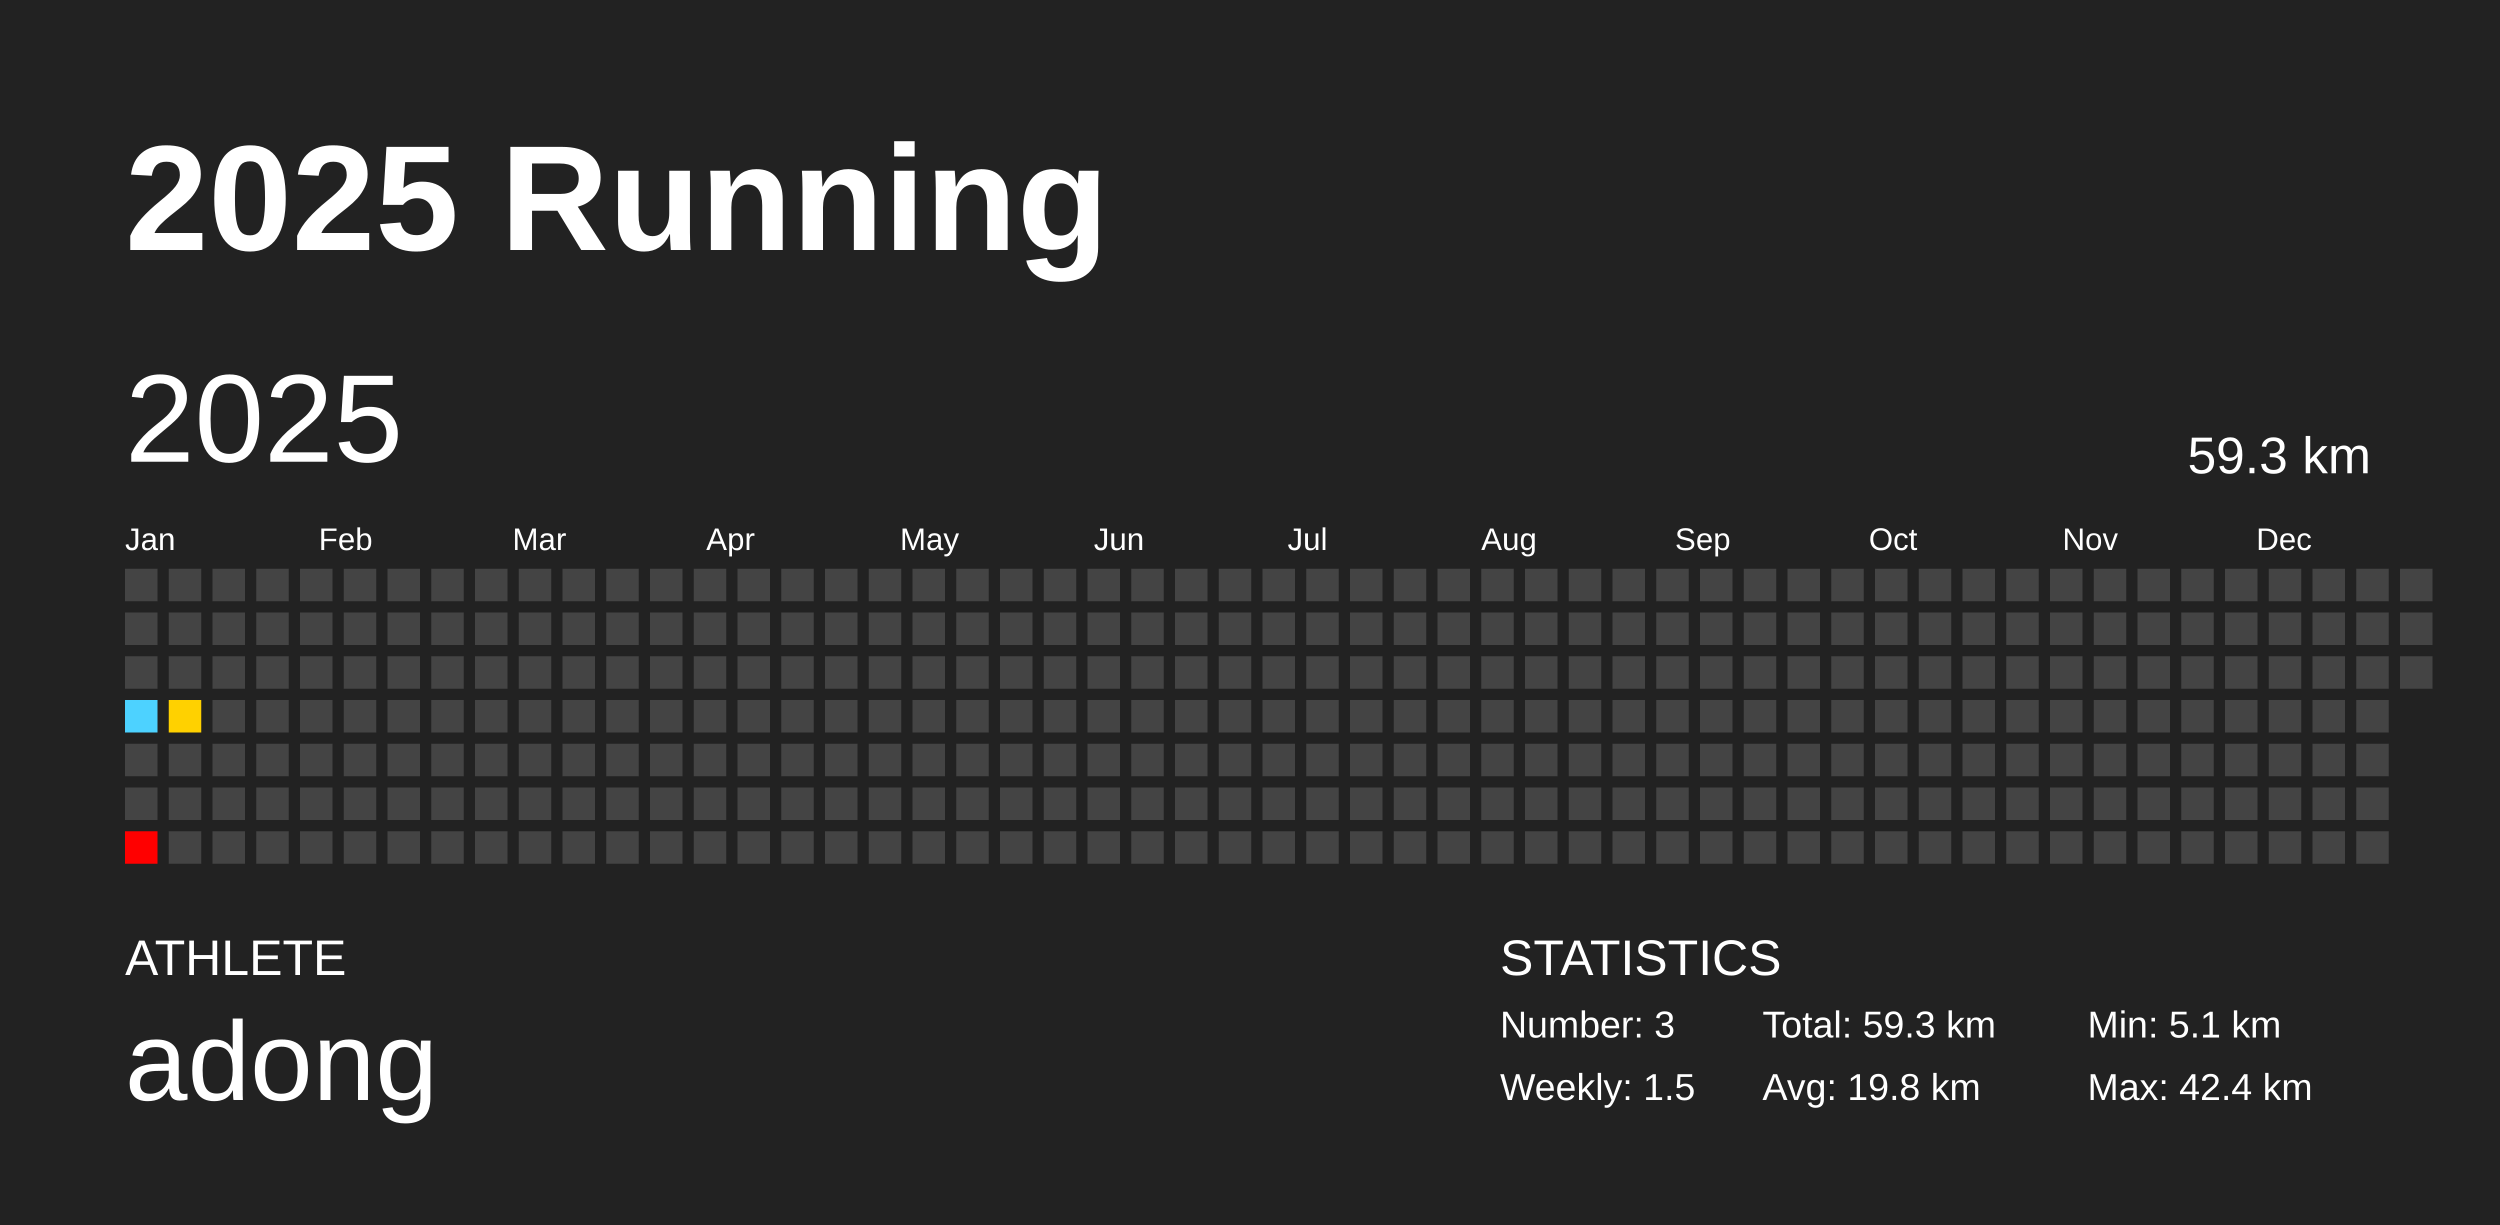
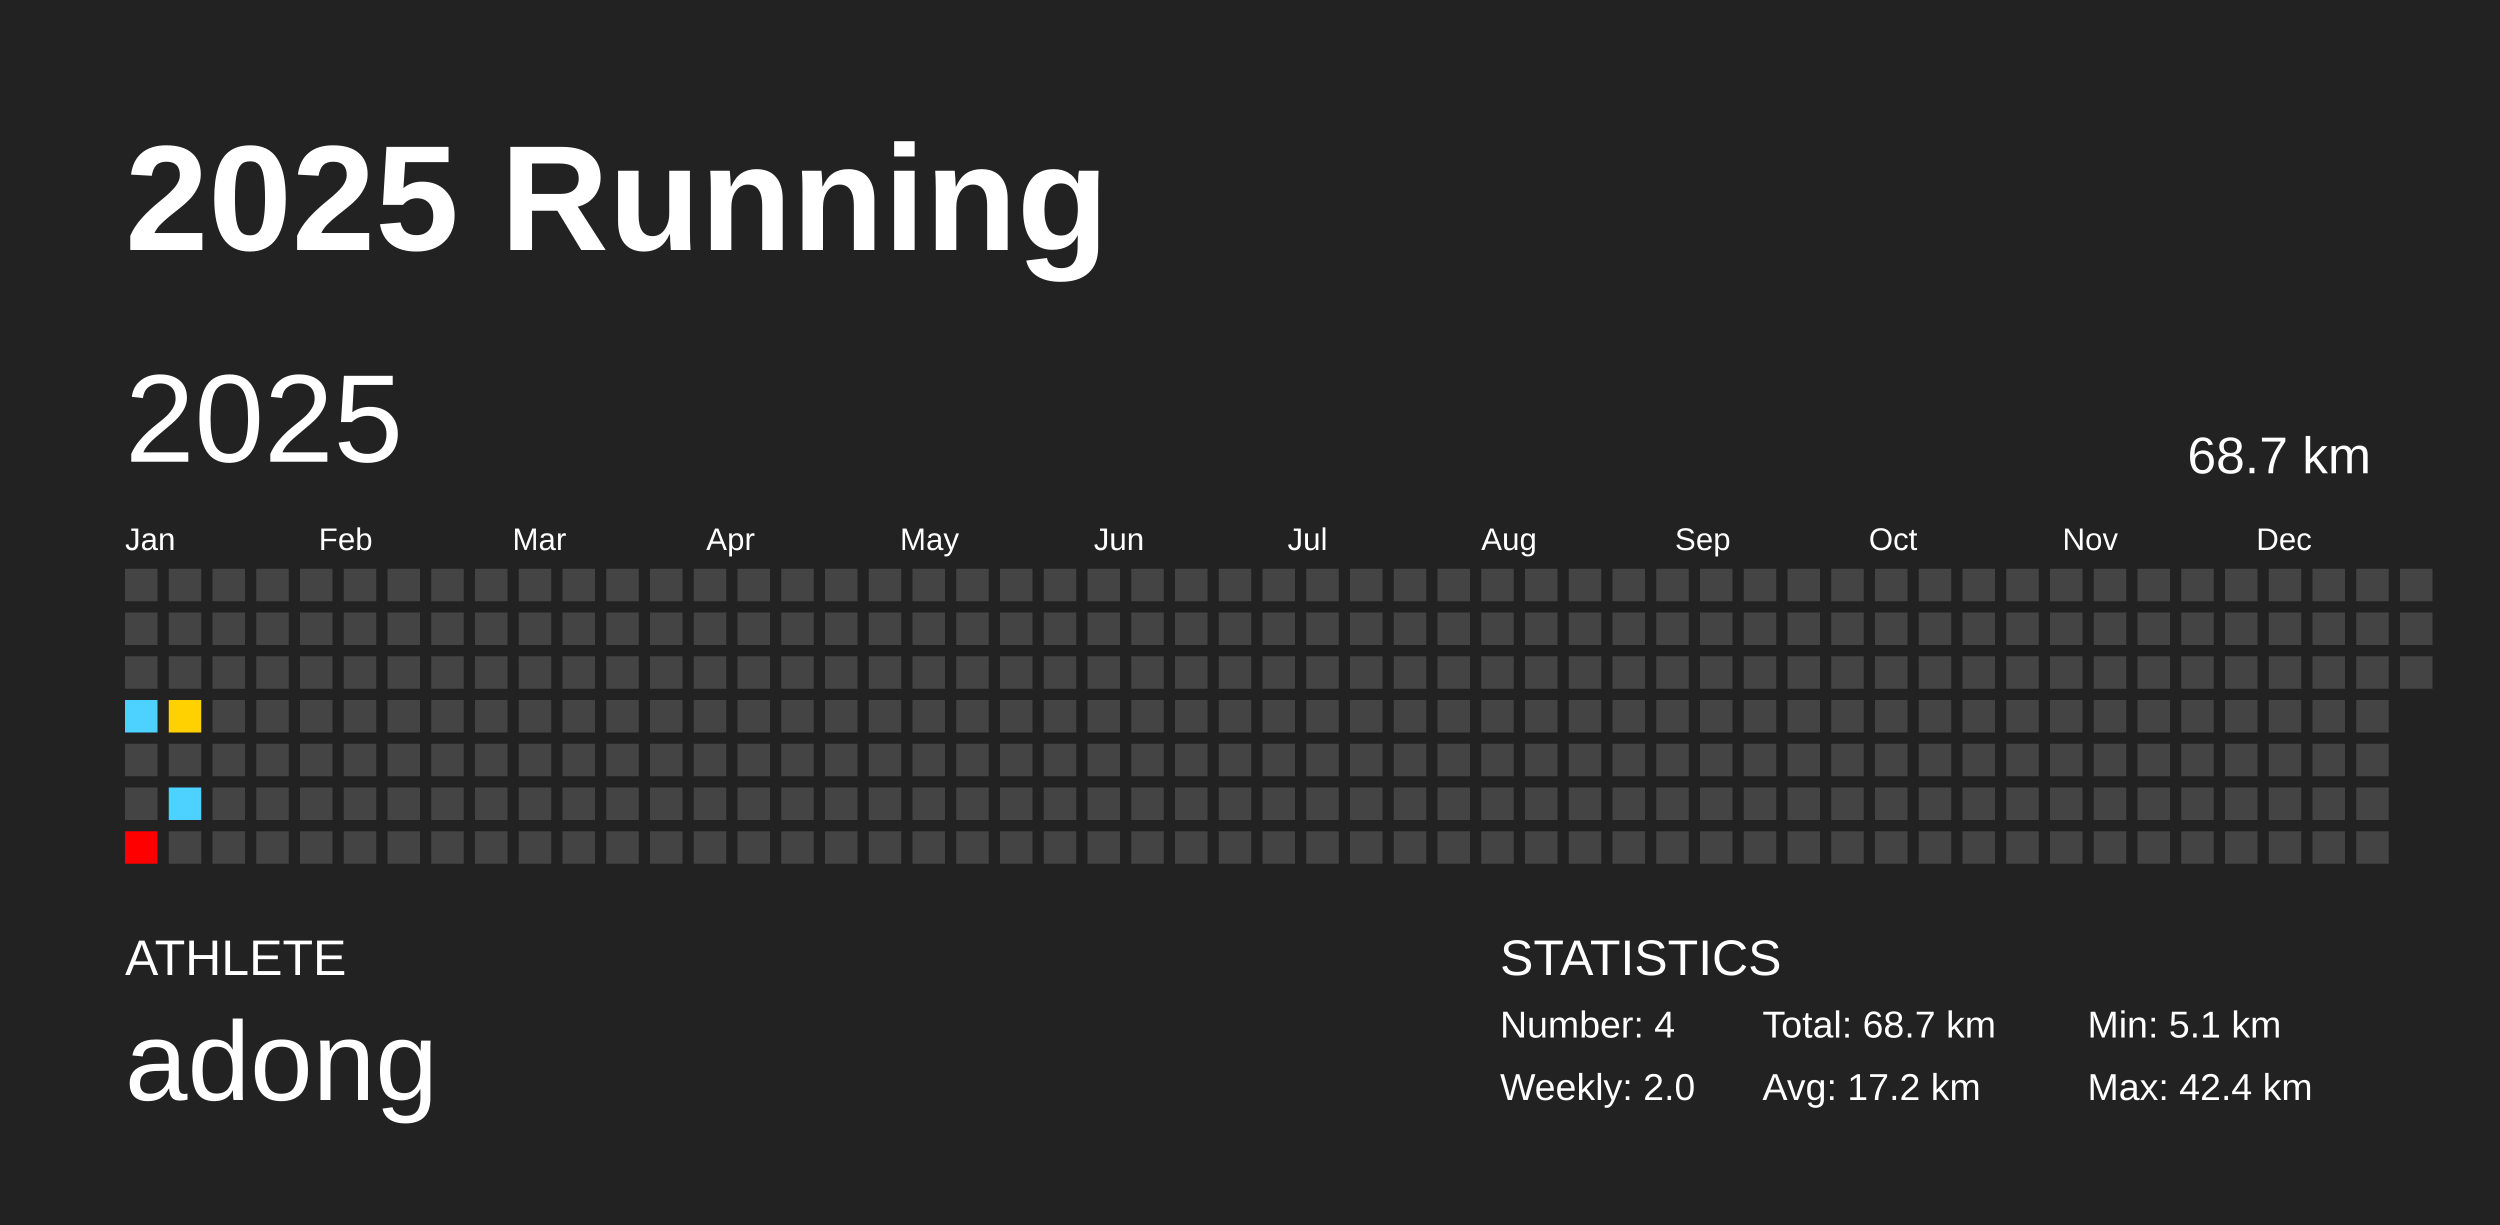
<svg xmlns="http://www.w3.org/2000/svg" baseProfile="full" height="98mm" version="1.1" viewBox="0,0,200,98" width="200mm">
  <defs />
  <rect fill="#222222" height="98" width="200" x="0" y="0" />
  <text fill="#FFFFFF" style="font-size:12px; font-family:Arial; font-weight:bold;" x="10" y="20">2025 Running</text>
  <text fill="#FFFFFF" style="font-size:4px; font-family:Arial" x="10" y="78">ATHLETE</text>
  <text fill="#FFFFFF" style="font-size:9px; font-family:Arial" x="10" y="88">adong</text>
  <text fill="#FFFFFF" style="font-size:4px; font-family:Arial" x="120" y="78">STATISTICS</text>
-   <text fill="#FFFFFF" style="font-size:3px; font-family:Arial" x="120" y="83">Number: 3</text>
-   <text fill="#FFFFFF" style="font-size:3px; font-family:Arial" x="120" y="88">Weekly: 1.5</text>
-   <text fill="#FFFFFF" style="font-size:3px; font-family:Arial" x="141" y="83">Total: 59.3 km</text>
-   <text fill="#FFFFFF" style="font-size:3px; font-family:Arial" x="141" y="88">Avg: 19.8 km</text>
+   <text fill="#FFFFFF" style="font-size:3px; font-family:Arial" x="120" y="83">Number: 4</text>
+   <text fill="#FFFFFF" style="font-size:3px; font-family:Arial" x="120" y="88">Weekly: 2.0</text>
+   <text fill="#FFFFFF" style="font-size:3px; font-family:Arial" x="141" y="83">Total: 68.7 km</text>
+   <text fill="#FFFFFF" style="font-size:3px; font-family:Arial" x="141" y="88">Avg: 17.2 km</text>
  <text fill="#FFFFFF" style="font-size:3px; font-family:Arial" x="167" y="83">Min: 5.1 km</text>
  <text fill="#FFFFFF" style="font-size:3px; font-family:Arial" x="167" y="88">Max: 42.4 km</text>
  <text dominant-baseline="hanging" fill="#FFFFFF" style="font-size:10.0px; font-family:Arial;" x="10" y="30">2025</text>
-   <text dominant-baseline="hanging" fill="#FFFFFF" style="font-size:4.125px; font-family:Arial;" x="175" y="35">59.3 km</text>
+   <text dominant-baseline="hanging" fill="#FFFFFF" style="font-size:4.125px; font-family:Arial;" x="175" y="35">68.7 km</text>
  <text fill="#FFFFFF" style="font-size:2.5px; font-family:Arial" x="10.0" y="44">Jan</text>
  <text fill="#FFFFFF" style="font-size:2.5px; font-family:Arial" x="25.5" y="44">Feb</text>
  <text fill="#FFFFFF" style="font-size:2.5px; font-family:Arial" x="41.0" y="44">Mar</text>
  <text fill="#FFFFFF" style="font-size:2.5px; font-family:Arial" x="56.5" y="44">Apr</text>
  <text fill="#FFFFFF" style="font-size:2.5px; font-family:Arial" x="72.0" y="44">May</text>
  <text fill="#FFFFFF" style="font-size:2.5px; font-family:Arial" x="87.5" y="44">Jun</text>
  <text fill="#FFFFFF" style="font-size:2.5px; font-family:Arial" x="103.0" y="44">Jul</text>
  <text fill="#FFFFFF" style="font-size:2.5px; font-family:Arial" x="118.5" y="44">Aug</text>
  <text fill="#FFFFFF" style="font-size:2.5px; font-family:Arial" x="134.0" y="44">Sep</text>
  <text fill="#FFFFFF" style="font-size:2.5px; font-family:Arial" x="149.5" y="44">Oct</text>
  <text fill="#FFFFFF" style="font-size:2.5px; font-family:Arial" x="165.0" y="44">Nov</text>
  <text fill="#FFFFFF" style="font-size:2.5px; font-family:Arial" x="180.5" y="44">Dec</text>
  <rect fill="#444444" height="2.6" width="2.6" x="10.0" y="45.5" />
  <rect fill="#444444" height="2.6" width="2.6" x="10.0" y="49.0" />
  <rect fill="#444444" height="2.6" width="2.6" x="10.0" y="52.5" />
  <rect fill="#4dd2ff" height="2.6" width="2.6" x="10.0" y="56.0" />
  <rect fill="#444444" height="2.6" width="2.6" x="10.0" y="59.5" />
  <rect fill="#444444" height="2.6" width="2.6" x="10.0" y="63.0" />
  <rect fill="red" height="2.6" width="2.6" x="10.0" y="66.5" />
  <rect fill="#444444" height="2.6" width="2.6" x="13.5" y="45.5" />
  <rect fill="#444444" height="2.6" width="2.6" x="13.5" y="49.0" />
  <rect fill="#444444" height="2.6" width="2.6" x="13.5" y="52.5" />
  <rect fill="#ffd100" height="2.6" width="2.6" x="13.5" y="56.0" />
  <rect fill="#444444" height="2.6" width="2.6" x="13.5" y="59.5" />
-   <rect fill="#444444" height="2.6" width="2.6" x="13.5" y="63.0" />
+   <rect fill="#4dd2ff" height="2.6" width="2.6" x="13.5" y="63.0" />
  <rect fill="#444444" height="2.6" width="2.6" x="13.5" y="66.5" />
  <rect fill="#444444" height="2.6" width="2.6" x="17.0" y="45.5" />
  <rect fill="#444444" height="2.6" width="2.6" x="17.0" y="49.0" />
  <rect fill="#444444" height="2.6" width="2.6" x="17.0" y="52.5" />
  <rect fill="#444444" height="2.6" width="2.6" x="17.0" y="56.0" />
  <rect fill="#444444" height="2.6" width="2.6" x="17.0" y="59.5" />
  <rect fill="#444444" height="2.6" width="2.6" x="17.0" y="63.0" />
  <rect fill="#444444" height="2.6" width="2.6" x="17.0" y="66.5" />
  <rect fill="#444444" height="2.6" width="2.6" x="20.5" y="45.5" />
  <rect fill="#444444" height="2.6" width="2.6" x="20.5" y="49.0" />
  <rect fill="#444444" height="2.6" width="2.6" x="20.5" y="52.5" />
  <rect fill="#444444" height="2.6" width="2.6" x="20.5" y="56.0" />
  <rect fill="#444444" height="2.6" width="2.6" x="20.5" y="59.5" />
  <rect fill="#444444" height="2.6" width="2.6" x="20.5" y="63.0" />
  <rect fill="#444444" height="2.6" width="2.6" x="20.5" y="66.5" />
  <rect fill="#444444" height="2.6" width="2.6" x="24.0" y="45.5" />
  <rect fill="#444444" height="2.6" width="2.6" x="24.0" y="49.0" />
  <rect fill="#444444" height="2.6" width="2.6" x="24.0" y="52.5" />
  <rect fill="#444444" height="2.6" width="2.6" x="24.0" y="56.0" />
  <rect fill="#444444" height="2.6" width="2.6" x="24.0" y="59.5" />
  <rect fill="#444444" height="2.6" width="2.6" x="24.0" y="63.0" />
  <rect fill="#444444" height="2.6" width="2.6" x="24.0" y="66.5" />
  <rect fill="#444444" height="2.6" width="2.6" x="27.5" y="45.5" />
  <rect fill="#444444" height="2.6" width="2.6" x="27.5" y="49.0" />
  <rect fill="#444444" height="2.6" width="2.6" x="27.5" y="52.5" />
  <rect fill="#444444" height="2.6" width="2.6" x="27.5" y="56.0" />
  <rect fill="#444444" height="2.6" width="2.6" x="27.5" y="59.5" />
  <rect fill="#444444" height="2.6" width="2.6" x="27.5" y="63.0" />
  <rect fill="#444444" height="2.6" width="2.6" x="27.5" y="66.5" />
  <rect fill="#444444" height="2.6" width="2.6" x="31.0" y="45.5" />
  <rect fill="#444444" height="2.6" width="2.6" x="31.0" y="49.0" />
  <rect fill="#444444" height="2.6" width="2.6" x="31.0" y="52.5" />
  <rect fill="#444444" height="2.6" width="2.6" x="31.0" y="56.0" />
  <rect fill="#444444" height="2.6" width="2.6" x="31.0" y="59.5" />
  <rect fill="#444444" height="2.6" width="2.6" x="31.0" y="63.0" />
  <rect fill="#444444" height="2.6" width="2.6" x="31.0" y="66.5" />
  <rect fill="#444444" height="2.6" width="2.6" x="34.5" y="45.5" />
  <rect fill="#444444" height="2.6" width="2.6" x="34.5" y="49.0" />
  <rect fill="#444444" height="2.6" width="2.6" x="34.5" y="52.5" />
  <rect fill="#444444" height="2.6" width="2.6" x="34.5" y="56.0" />
  <rect fill="#444444" height="2.6" width="2.6" x="34.5" y="59.5" />
  <rect fill="#444444" height="2.6" width="2.6" x="34.5" y="63.0" />
  <rect fill="#444444" height="2.6" width="2.6" x="34.5" y="66.5" />
  <rect fill="#444444" height="2.6" width="2.6" x="38.0" y="45.5" />
  <rect fill="#444444" height="2.6" width="2.6" x="38.0" y="49.0" />
  <rect fill="#444444" height="2.6" width="2.6" x="38.0" y="52.5" />
  <rect fill="#444444" height="2.6" width="2.6" x="38.0" y="56.0" />
  <rect fill="#444444" height="2.6" width="2.6" x="38.0" y="59.5" />
  <rect fill="#444444" height="2.6" width="2.6" x="38.0" y="63.0" />
  <rect fill="#444444" height="2.6" width="2.6" x="38.0" y="66.5" />
  <rect fill="#444444" height="2.6" width="2.6" x="41.5" y="45.5" />
  <rect fill="#444444" height="2.6" width="2.6" x="41.5" y="49.0" />
  <rect fill="#444444" height="2.6" width="2.6" x="41.5" y="52.5" />
  <rect fill="#444444" height="2.6" width="2.6" x="41.5" y="56.0" />
  <rect fill="#444444" height="2.6" width="2.6" x="41.5" y="59.5" />
  <rect fill="#444444" height="2.6" width="2.6" x="41.5" y="63.0" />
  <rect fill="#444444" height="2.6" width="2.6" x="41.5" y="66.5" />
  <rect fill="#444444" height="2.6" width="2.6" x="45.0" y="45.5" />
  <rect fill="#444444" height="2.6" width="2.6" x="45.0" y="49.0" />
  <rect fill="#444444" height="2.6" width="2.6" x="45.0" y="52.5" />
  <rect fill="#444444" height="2.6" width="2.6" x="45.0" y="56.0" />
  <rect fill="#444444" height="2.6" width="2.6" x="45.0" y="59.5" />
  <rect fill="#444444" height="2.6" width="2.6" x="45.0" y="63.0" />
  <rect fill="#444444" height="2.6" width="2.6" x="45.0" y="66.5" />
  <rect fill="#444444" height="2.6" width="2.6" x="48.5" y="45.5" />
  <rect fill="#444444" height="2.6" width="2.6" x="48.5" y="49.0" />
  <rect fill="#444444" height="2.6" width="2.6" x="48.5" y="52.5" />
  <rect fill="#444444" height="2.6" width="2.6" x="48.5" y="56.0" />
  <rect fill="#444444" height="2.6" width="2.6" x="48.5" y="59.5" />
  <rect fill="#444444" height="2.6" width="2.6" x="48.5" y="63.0" />
  <rect fill="#444444" height="2.6" width="2.6" x="48.5" y="66.5" />
  <rect fill="#444444" height="2.6" width="2.6" x="52.0" y="45.5" />
  <rect fill="#444444" height="2.6" width="2.6" x="52.0" y="49.0" />
  <rect fill="#444444" height="2.6" width="2.6" x="52.0" y="52.5" />
  <rect fill="#444444" height="2.6" width="2.6" x="52.0" y="56.0" />
  <rect fill="#444444" height="2.6" width="2.6" x="52.0" y="59.5" />
  <rect fill="#444444" height="2.6" width="2.6" x="52.0" y="63.0" />
  <rect fill="#444444" height="2.6" width="2.6" x="52.0" y="66.5" />
  <rect fill="#444444" height="2.6" width="2.6" x="55.5" y="45.5" />
  <rect fill="#444444" height="2.6" width="2.6" x="55.5" y="49.0" />
  <rect fill="#444444" height="2.6" width="2.6" x="55.5" y="52.5" />
  <rect fill="#444444" height="2.6" width="2.6" x="55.5" y="56.0" />
  <rect fill="#444444" height="2.6" width="2.6" x="55.5" y="59.5" />
  <rect fill="#444444" height="2.6" width="2.6" x="55.5" y="63.0" />
  <rect fill="#444444" height="2.6" width="2.6" x="55.5" y="66.5" />
  <rect fill="#444444" height="2.6" width="2.6" x="59.0" y="45.5" />
  <rect fill="#444444" height="2.6" width="2.6" x="59.0" y="49.0" />
  <rect fill="#444444" height="2.6" width="2.6" x="59.0" y="52.5" />
  <rect fill="#444444" height="2.6" width="2.6" x="59.0" y="56.0" />
  <rect fill="#444444" height="2.6" width="2.6" x="59.0" y="59.5" />
  <rect fill="#444444" height="2.6" width="2.6" x="59.0" y="63.0" />
  <rect fill="#444444" height="2.6" width="2.6" x="59.0" y="66.5" />
  <rect fill="#444444" height="2.6" width="2.6" x="62.5" y="45.5" />
  <rect fill="#444444" height="2.6" width="2.6" x="62.5" y="49.0" />
  <rect fill="#444444" height="2.6" width="2.6" x="62.5" y="52.5" />
  <rect fill="#444444" height="2.6" width="2.6" x="62.5" y="56.0" />
  <rect fill="#444444" height="2.6" width="2.6" x="62.5" y="59.5" />
  <rect fill="#444444" height="2.6" width="2.6" x="62.5" y="63.0" />
  <rect fill="#444444" height="2.6" width="2.6" x="62.5" y="66.5" />
  <rect fill="#444444" height="2.6" width="2.6" x="66.0" y="45.5" />
  <rect fill="#444444" height="2.6" width="2.6" x="66.0" y="49.0" />
  <rect fill="#444444" height="2.6" width="2.6" x="66.0" y="52.5" />
  <rect fill="#444444" height="2.6" width="2.6" x="66.0" y="56.0" />
  <rect fill="#444444" height="2.6" width="2.6" x="66.0" y="59.5" />
  <rect fill="#444444" height="2.6" width="2.6" x="66.0" y="63.0" />
  <rect fill="#444444" height="2.6" width="2.6" x="66.0" y="66.5" />
  <rect fill="#444444" height="2.6" width="2.6" x="69.5" y="45.5" />
  <rect fill="#444444" height="2.6" width="2.6" x="69.5" y="49.0" />
  <rect fill="#444444" height="2.6" width="2.6" x="69.5" y="52.5" />
  <rect fill="#444444" height="2.6" width="2.6" x="69.5" y="56.0" />
  <rect fill="#444444" height="2.6" width="2.6" x="69.5" y="59.5" />
  <rect fill="#444444" height="2.6" width="2.6" x="69.5" y="63.0" />
  <rect fill="#444444" height="2.6" width="2.6" x="69.5" y="66.5" />
  <rect fill="#444444" height="2.6" width="2.6" x="73.0" y="45.5" />
  <rect fill="#444444" height="2.6" width="2.6" x="73.0" y="49.0" />
  <rect fill="#444444" height="2.6" width="2.6" x="73.0" y="52.5" />
  <rect fill="#444444" height="2.6" width="2.6" x="73.0" y="56.0" />
  <rect fill="#444444" height="2.6" width="2.6" x="73.0" y="59.5" />
  <rect fill="#444444" height="2.6" width="2.6" x="73.0" y="63.0" />
  <rect fill="#444444" height="2.6" width="2.6" x="73.0" y="66.5" />
  <rect fill="#444444" height="2.6" width="2.6" x="76.5" y="45.5" />
  <rect fill="#444444" height="2.6" width="2.6" x="76.5" y="49.0" />
  <rect fill="#444444" height="2.6" width="2.6" x="76.5" y="52.5" />
  <rect fill="#444444" height="2.6" width="2.6" x="76.5" y="56.0" />
  <rect fill="#444444" height="2.6" width="2.6" x="76.5" y="59.5" />
  <rect fill="#444444" height="2.6" width="2.6" x="76.5" y="63.0" />
  <rect fill="#444444" height="2.6" width="2.6" x="76.5" y="66.5" />
  <rect fill="#444444" height="2.6" width="2.6" x="80.0" y="45.5" />
  <rect fill="#444444" height="2.6" width="2.6" x="80.0" y="49.0" />
  <rect fill="#444444" height="2.6" width="2.6" x="80.0" y="52.5" />
  <rect fill="#444444" height="2.6" width="2.6" x="80.0" y="56.0" />
  <rect fill="#444444" height="2.6" width="2.6" x="80.0" y="59.5" />
  <rect fill="#444444" height="2.6" width="2.6" x="80.0" y="63.0" />
  <rect fill="#444444" height="2.6" width="2.6" x="80.0" y="66.5" />
  <rect fill="#444444" height="2.6" width="2.6" x="83.5" y="45.5" />
  <rect fill="#444444" height="2.6" width="2.6" x="83.5" y="49.0" />
  <rect fill="#444444" height="2.6" width="2.6" x="83.5" y="52.5" />
  <rect fill="#444444" height="2.6" width="2.6" x="83.5" y="56.0" />
  <rect fill="#444444" height="2.6" width="2.6" x="83.5" y="59.5" />
  <rect fill="#444444" height="2.6" width="2.6" x="83.5" y="63.0" />
  <rect fill="#444444" height="2.6" width="2.6" x="83.5" y="66.5" />
  <rect fill="#444444" height="2.6" width="2.6" x="87.0" y="45.5" />
  <rect fill="#444444" height="2.6" width="2.6" x="87.0" y="49.0" />
  <rect fill="#444444" height="2.6" width="2.6" x="87.0" y="52.5" />
  <rect fill="#444444" height="2.6" width="2.6" x="87.0" y="56.0" />
  <rect fill="#444444" height="2.6" width="2.6" x="87.0" y="59.5" />
  <rect fill="#444444" height="2.6" width="2.6" x="87.0" y="63.0" />
  <rect fill="#444444" height="2.6" width="2.6" x="87.0" y="66.5" />
  <rect fill="#444444" height="2.6" width="2.6" x="90.5" y="45.5" />
  <rect fill="#444444" height="2.6" width="2.6" x="90.5" y="49.0" />
  <rect fill="#444444" height="2.6" width="2.6" x="90.5" y="52.5" />
  <rect fill="#444444" height="2.6" width="2.6" x="90.5" y="56.0" />
  <rect fill="#444444" height="2.6" width="2.6" x="90.5" y="59.5" />
  <rect fill="#444444" height="2.6" width="2.6" x="90.5" y="63.0" />
  <rect fill="#444444" height="2.6" width="2.6" x="90.5" y="66.5" />
  <rect fill="#444444" height="2.6" width="2.6" x="94.0" y="45.5" />
  <rect fill="#444444" height="2.6" width="2.6" x="94.0" y="49.0" />
  <rect fill="#444444" height="2.6" width="2.6" x="94.0" y="52.5" />
  <rect fill="#444444" height="2.6" width="2.6" x="94.0" y="56.0" />
  <rect fill="#444444" height="2.6" width="2.6" x="94.0" y="59.5" />
  <rect fill="#444444" height="2.6" width="2.6" x="94.0" y="63.0" />
  <rect fill="#444444" height="2.6" width="2.6" x="94.0" y="66.5" />
  <rect fill="#444444" height="2.6" width="2.6" x="97.5" y="45.5" />
  <rect fill="#444444" height="2.6" width="2.6" x="97.5" y="49.0" />
  <rect fill="#444444" height="2.6" width="2.6" x="97.5" y="52.5" />
  <rect fill="#444444" height="2.6" width="2.6" x="97.5" y="56.0" />
  <rect fill="#444444" height="2.6" width="2.6" x="97.5" y="59.5" />
  <rect fill="#444444" height="2.6" width="2.6" x="97.5" y="63.0" />
  <rect fill="#444444" height="2.6" width="2.6" x="97.5" y="66.5" />
  <rect fill="#444444" height="2.6" width="2.6" x="101.0" y="45.5" />
  <rect fill="#444444" height="2.6" width="2.6" x="101.0" y="49.0" />
  <rect fill="#444444" height="2.6" width="2.6" x="101.0" y="52.5" />
  <rect fill="#444444" height="2.6" width="2.6" x="101.0" y="56.0" />
  <rect fill="#444444" height="2.6" width="2.6" x="101.0" y="59.5" />
  <rect fill="#444444" height="2.6" width="2.6" x="101.0" y="63.0" />
  <rect fill="#444444" height="2.6" width="2.6" x="101.0" y="66.5" />
  <rect fill="#444444" height="2.6" width="2.6" x="104.5" y="45.5" />
  <rect fill="#444444" height="2.6" width="2.6" x="104.5" y="49.0" />
  <rect fill="#444444" height="2.6" width="2.6" x="104.5" y="52.5" />
  <rect fill="#444444" height="2.6" width="2.6" x="104.5" y="56.0" />
  <rect fill="#444444" height="2.6" width="2.6" x="104.5" y="59.5" />
  <rect fill="#444444" height="2.6" width="2.6" x="104.5" y="63.0" />
  <rect fill="#444444" height="2.6" width="2.6" x="104.5" y="66.5" />
  <rect fill="#444444" height="2.6" width="2.6" x="108.0" y="45.5" />
  <rect fill="#444444" height="2.6" width="2.6" x="108.0" y="49.0" />
  <rect fill="#444444" height="2.6" width="2.6" x="108.0" y="52.5" />
  <rect fill="#444444" height="2.6" width="2.6" x="108.0" y="56.0" />
  <rect fill="#444444" height="2.6" width="2.6" x="108.0" y="59.5" />
  <rect fill="#444444" height="2.6" width="2.6" x="108.0" y="63.0" />
  <rect fill="#444444" height="2.6" width="2.6" x="108.0" y="66.5" />
  <rect fill="#444444" height="2.6" width="2.6" x="111.5" y="45.5" />
  <rect fill="#444444" height="2.6" width="2.6" x="111.5" y="49.0" />
  <rect fill="#444444" height="2.6" width="2.6" x="111.5" y="52.5" />
  <rect fill="#444444" height="2.6" width="2.6" x="111.5" y="56.0" />
  <rect fill="#444444" height="2.6" width="2.6" x="111.5" y="59.5" />
  <rect fill="#444444" height="2.6" width="2.6" x="111.5" y="63.0" />
  <rect fill="#444444" height="2.6" width="2.6" x="111.5" y="66.5" />
  <rect fill="#444444" height="2.6" width="2.6" x="115.0" y="45.5" />
  <rect fill="#444444" height="2.6" width="2.6" x="115.0" y="49.0" />
  <rect fill="#444444" height="2.6" width="2.6" x="115.0" y="52.5" />
  <rect fill="#444444" height="2.6" width="2.6" x="115.0" y="56.0" />
  <rect fill="#444444" height="2.6" width="2.6" x="115.0" y="59.5" />
  <rect fill="#444444" height="2.6" width="2.6" x="115.0" y="63.0" />
  <rect fill="#444444" height="2.6" width="2.6" x="115.0" y="66.5" />
  <rect fill="#444444" height="2.6" width="2.6" x="118.5" y="45.5" />
  <rect fill="#444444" height="2.6" width="2.6" x="118.5" y="49.0" />
  <rect fill="#444444" height="2.6" width="2.6" x="118.5" y="52.5" />
  <rect fill="#444444" height="2.6" width="2.6" x="118.5" y="56.0" />
  <rect fill="#444444" height="2.6" width="2.6" x="118.5" y="59.5" />
  <rect fill="#444444" height="2.6" width="2.6" x="118.5" y="63.0" />
  <rect fill="#444444" height="2.6" width="2.6" x="118.5" y="66.5" />
  <rect fill="#444444" height="2.6" width="2.6" x="122.0" y="45.5" />
  <rect fill="#444444" height="2.6" width="2.6" x="122.0" y="49.0" />
  <rect fill="#444444" height="2.6" width="2.6" x="122.0" y="52.5" />
  <rect fill="#444444" height="2.6" width="2.6" x="122.0" y="56.0" />
  <rect fill="#444444" height="2.6" width="2.6" x="122.0" y="59.5" />
  <rect fill="#444444" height="2.6" width="2.6" x="122.0" y="63.0" />
  <rect fill="#444444" height="2.6" width="2.6" x="122.0" y="66.5" />
  <rect fill="#444444" height="2.6" width="2.6" x="125.5" y="45.5" />
  <rect fill="#444444" height="2.6" width="2.6" x="125.5" y="49.0" />
  <rect fill="#444444" height="2.6" width="2.6" x="125.5" y="52.5" />
  <rect fill="#444444" height="2.6" width="2.6" x="125.5" y="56.0" />
  <rect fill="#444444" height="2.6" width="2.6" x="125.5" y="59.5" />
  <rect fill="#444444" height="2.6" width="2.6" x="125.5" y="63.0" />
  <rect fill="#444444" height="2.6" width="2.6" x="125.5" y="66.5" />
  <rect fill="#444444" height="2.6" width="2.6" x="129.0" y="45.5" />
  <rect fill="#444444" height="2.6" width="2.6" x="129.0" y="49.0" />
  <rect fill="#444444" height="2.6" width="2.6" x="129.0" y="52.5" />
  <rect fill="#444444" height="2.6" width="2.6" x="129.0" y="56.0" />
  <rect fill="#444444" height="2.6" width="2.6" x="129.0" y="59.5" />
  <rect fill="#444444" height="2.6" width="2.6" x="129.0" y="63.0" />
  <rect fill="#444444" height="2.6" width="2.6" x="129.0" y="66.5" />
  <rect fill="#444444" height="2.6" width="2.6" x="132.5" y="45.5" />
  <rect fill="#444444" height="2.6" width="2.6" x="132.5" y="49.0" />
  <rect fill="#444444" height="2.6" width="2.6" x="132.5" y="52.5" />
  <rect fill="#444444" height="2.6" width="2.6" x="132.5" y="56.0" />
  <rect fill="#444444" height="2.6" width="2.6" x="132.5" y="59.5" />
  <rect fill="#444444" height="2.6" width="2.6" x="132.5" y="63.0" />
  <rect fill="#444444" height="2.6" width="2.6" x="132.5" y="66.5" />
  <rect fill="#444444" height="2.6" width="2.6" x="136.0" y="45.5" />
  <rect fill="#444444" height="2.6" width="2.6" x="136.0" y="49.0" />
  <rect fill="#444444" height="2.6" width="2.6" x="136.0" y="52.5" />
  <rect fill="#444444" height="2.6" width="2.6" x="136.0" y="56.0" />
  <rect fill="#444444" height="2.6" width="2.6" x="136.0" y="59.5" />
  <rect fill="#444444" height="2.6" width="2.6" x="136.0" y="63.0" />
  <rect fill="#444444" height="2.6" width="2.6" x="136.0" y="66.5" />
  <rect fill="#444444" height="2.6" width="2.6" x="139.5" y="45.5" />
  <rect fill="#444444" height="2.6" width="2.6" x="139.5" y="49.0" />
  <rect fill="#444444" height="2.6" width="2.6" x="139.5" y="52.5" />
  <rect fill="#444444" height="2.6" width="2.6" x="139.5" y="56.0" />
  <rect fill="#444444" height="2.6" width="2.6" x="139.5" y="59.5" />
  <rect fill="#444444" height="2.6" width="2.6" x="139.5" y="63.0" />
  <rect fill="#444444" height="2.6" width="2.6" x="139.5" y="66.5" />
  <rect fill="#444444" height="2.6" width="2.6" x="143.0" y="45.5" />
  <rect fill="#444444" height="2.6" width="2.6" x="143.0" y="49.0" />
  <rect fill="#444444" height="2.6" width="2.6" x="143.0" y="52.5" />
  <rect fill="#444444" height="2.6" width="2.6" x="143.0" y="56.0" />
  <rect fill="#444444" height="2.6" width="2.6" x="143.0" y="59.5" />
  <rect fill="#444444" height="2.6" width="2.6" x="143.0" y="63.0" />
  <rect fill="#444444" height="2.6" width="2.6" x="143.0" y="66.5" />
  <rect fill="#444444" height="2.6" width="2.6" x="146.5" y="45.5" />
  <rect fill="#444444" height="2.6" width="2.6" x="146.5" y="49.0" />
  <rect fill="#444444" height="2.6" width="2.6" x="146.5" y="52.5" />
  <rect fill="#444444" height="2.6" width="2.6" x="146.5" y="56.0" />
  <rect fill="#444444" height="2.6" width="2.6" x="146.5" y="59.5" />
  <rect fill="#444444" height="2.6" width="2.6" x="146.5" y="63.0" />
  <rect fill="#444444" height="2.6" width="2.6" x="146.5" y="66.5" />
  <rect fill="#444444" height="2.6" width="2.6" x="150.0" y="45.5" />
  <rect fill="#444444" height="2.6" width="2.6" x="150.0" y="49.0" />
  <rect fill="#444444" height="2.6" width="2.6" x="150.0" y="52.5" />
  <rect fill="#444444" height="2.6" width="2.6" x="150.0" y="56.0" />
  <rect fill="#444444" height="2.6" width="2.6" x="150.0" y="59.5" />
  <rect fill="#444444" height="2.6" width="2.6" x="150.0" y="63.0" />
  <rect fill="#444444" height="2.6" width="2.6" x="150.0" y="66.5" />
  <rect fill="#444444" height="2.6" width="2.6" x="153.5" y="45.5" />
  <rect fill="#444444" height="2.6" width="2.6" x="153.5" y="49.0" />
  <rect fill="#444444" height="2.6" width="2.6" x="153.5" y="52.5" />
  <rect fill="#444444" height="2.6" width="2.6" x="153.5" y="56.0" />
  <rect fill="#444444" height="2.6" width="2.6" x="153.5" y="59.5" />
  <rect fill="#444444" height="2.6" width="2.6" x="153.5" y="63.0" />
  <rect fill="#444444" height="2.6" width="2.6" x="153.5" y="66.5" />
  <rect fill="#444444" height="2.6" width="2.6" x="157.0" y="45.5" />
  <rect fill="#444444" height="2.6" width="2.6" x="157.0" y="49.0" />
  <rect fill="#444444" height="2.6" width="2.6" x="157.0" y="52.5" />
  <rect fill="#444444" height="2.6" width="2.6" x="157.0" y="56.0" />
  <rect fill="#444444" height="2.6" width="2.6" x="157.0" y="59.5" />
  <rect fill="#444444" height="2.6" width="2.6" x="157.0" y="63.0" />
  <rect fill="#444444" height="2.6" width="2.6" x="157.0" y="66.5" />
  <rect fill="#444444" height="2.6" width="2.6" x="160.5" y="45.5" />
  <rect fill="#444444" height="2.6" width="2.6" x="160.5" y="49.0" />
  <rect fill="#444444" height="2.6" width="2.6" x="160.5" y="52.5" />
  <rect fill="#444444" height="2.6" width="2.6" x="160.5" y="56.0" />
  <rect fill="#444444" height="2.6" width="2.6" x="160.5" y="59.5" />
  <rect fill="#444444" height="2.6" width="2.6" x="160.5" y="63.0" />
  <rect fill="#444444" height="2.6" width="2.6" x="160.5" y="66.5" />
  <rect fill="#444444" height="2.6" width="2.6" x="164.0" y="45.5" />
  <rect fill="#444444" height="2.6" width="2.6" x="164.0" y="49.0" />
  <rect fill="#444444" height="2.6" width="2.6" x="164.0" y="52.5" />
  <rect fill="#444444" height="2.6" width="2.6" x="164.0" y="56.0" />
  <rect fill="#444444" height="2.6" width="2.6" x="164.0" y="59.5" />
  <rect fill="#444444" height="2.6" width="2.6" x="164.0" y="63.0" />
  <rect fill="#444444" height="2.6" width="2.6" x="164.0" y="66.5" />
  <rect fill="#444444" height="2.6" width="2.6" x="167.5" y="45.5" />
  <rect fill="#444444" height="2.6" width="2.6" x="167.5" y="49.0" />
  <rect fill="#444444" height="2.6" width="2.6" x="167.5" y="52.5" />
  <rect fill="#444444" height="2.6" width="2.6" x="167.5" y="56.0" />
  <rect fill="#444444" height="2.6" width="2.6" x="167.5" y="59.5" />
  <rect fill="#444444" height="2.6" width="2.6" x="167.5" y="63.0" />
  <rect fill="#444444" height="2.6" width="2.6" x="167.5" y="66.5" />
  <rect fill="#444444" height="2.6" width="2.6" x="171.0" y="45.5" />
  <rect fill="#444444" height="2.6" width="2.6" x="171.0" y="49.0" />
  <rect fill="#444444" height="2.6" width="2.6" x="171.0" y="52.5" />
  <rect fill="#444444" height="2.6" width="2.6" x="171.0" y="56.0" />
  <rect fill="#444444" height="2.6" width="2.6" x="171.0" y="59.5" />
  <rect fill="#444444" height="2.6" width="2.6" x="171.0" y="63.0" />
  <rect fill="#444444" height="2.6" width="2.6" x="171.0" y="66.5" />
  <rect fill="#444444" height="2.6" width="2.6" x="174.5" y="45.5" />
  <rect fill="#444444" height="2.6" width="2.6" x="174.5" y="49.0" />
  <rect fill="#444444" height="2.6" width="2.6" x="174.5" y="52.5" />
  <rect fill="#444444" height="2.6" width="2.6" x="174.5" y="56.0" />
  <rect fill="#444444" height="2.6" width="2.6" x="174.5" y="59.5" />
  <rect fill="#444444" height="2.6" width="2.6" x="174.5" y="63.0" />
  <rect fill="#444444" height="2.6" width="2.6" x="174.5" y="66.5" />
  <rect fill="#444444" height="2.6" width="2.6" x="178.0" y="45.5" />
  <rect fill="#444444" height="2.6" width="2.6" x="178.0" y="49.0" />
  <rect fill="#444444" height="2.6" width="2.6" x="178.0" y="52.5" />
  <rect fill="#444444" height="2.6" width="2.6" x="178.0" y="56.0" />
  <rect fill="#444444" height="2.6" width="2.6" x="178.0" y="59.5" />
  <rect fill="#444444" height="2.6" width="2.6" x="178.0" y="63.0" />
  <rect fill="#444444" height="2.6" width="2.6" x="178.0" y="66.5" />
  <rect fill="#444444" height="2.6" width="2.6" x="181.5" y="45.5" />
  <rect fill="#444444" height="2.6" width="2.6" x="181.5" y="49.0" />
  <rect fill="#444444" height="2.6" width="2.6" x="181.5" y="52.5" />
  <rect fill="#444444" height="2.6" width="2.6" x="181.5" y="56.0" />
  <rect fill="#444444" height="2.6" width="2.6" x="181.5" y="59.5" />
  <rect fill="#444444" height="2.6" width="2.6" x="181.5" y="63.0" />
  <rect fill="#444444" height="2.6" width="2.6" x="181.5" y="66.5" />
  <rect fill="#444444" height="2.6" width="2.6" x="185.0" y="45.5" />
  <rect fill="#444444" height="2.6" width="2.6" x="185.0" y="49.0" />
  <rect fill="#444444" height="2.6" width="2.6" x="185.0" y="52.5" />
  <rect fill="#444444" height="2.6" width="2.6" x="185.0" y="56.0" />
  <rect fill="#444444" height="2.6" width="2.6" x="185.0" y="59.5" />
  <rect fill="#444444" height="2.6" width="2.6" x="185.0" y="63.0" />
  <rect fill="#444444" height="2.6" width="2.6" x="185.0" y="66.5" />
  <rect fill="#444444" height="2.6" width="2.6" x="188.5" y="45.5" />
  <rect fill="#444444" height="2.6" width="2.6" x="188.5" y="49.0" />
  <rect fill="#444444" height="2.6" width="2.6" x="188.5" y="52.5" />
  <rect fill="#444444" height="2.6" width="2.6" x="188.5" y="56.0" />
  <rect fill="#444444" height="2.6" width="2.6" x="188.5" y="59.5" />
  <rect fill="#444444" height="2.6" width="2.6" x="188.5" y="63.0" />
  <rect fill="#444444" height="2.6" width="2.6" x="188.5" y="66.5" />
  <rect fill="#444444" height="2.6" width="2.6" x="192.0" y="45.5" />
  <rect fill="#444444" height="2.6" width="2.6" x="192.0" y="49.0" />
  <rect fill="#444444" height="2.6" width="2.6" x="192.0" y="52.5" />
</svg>
